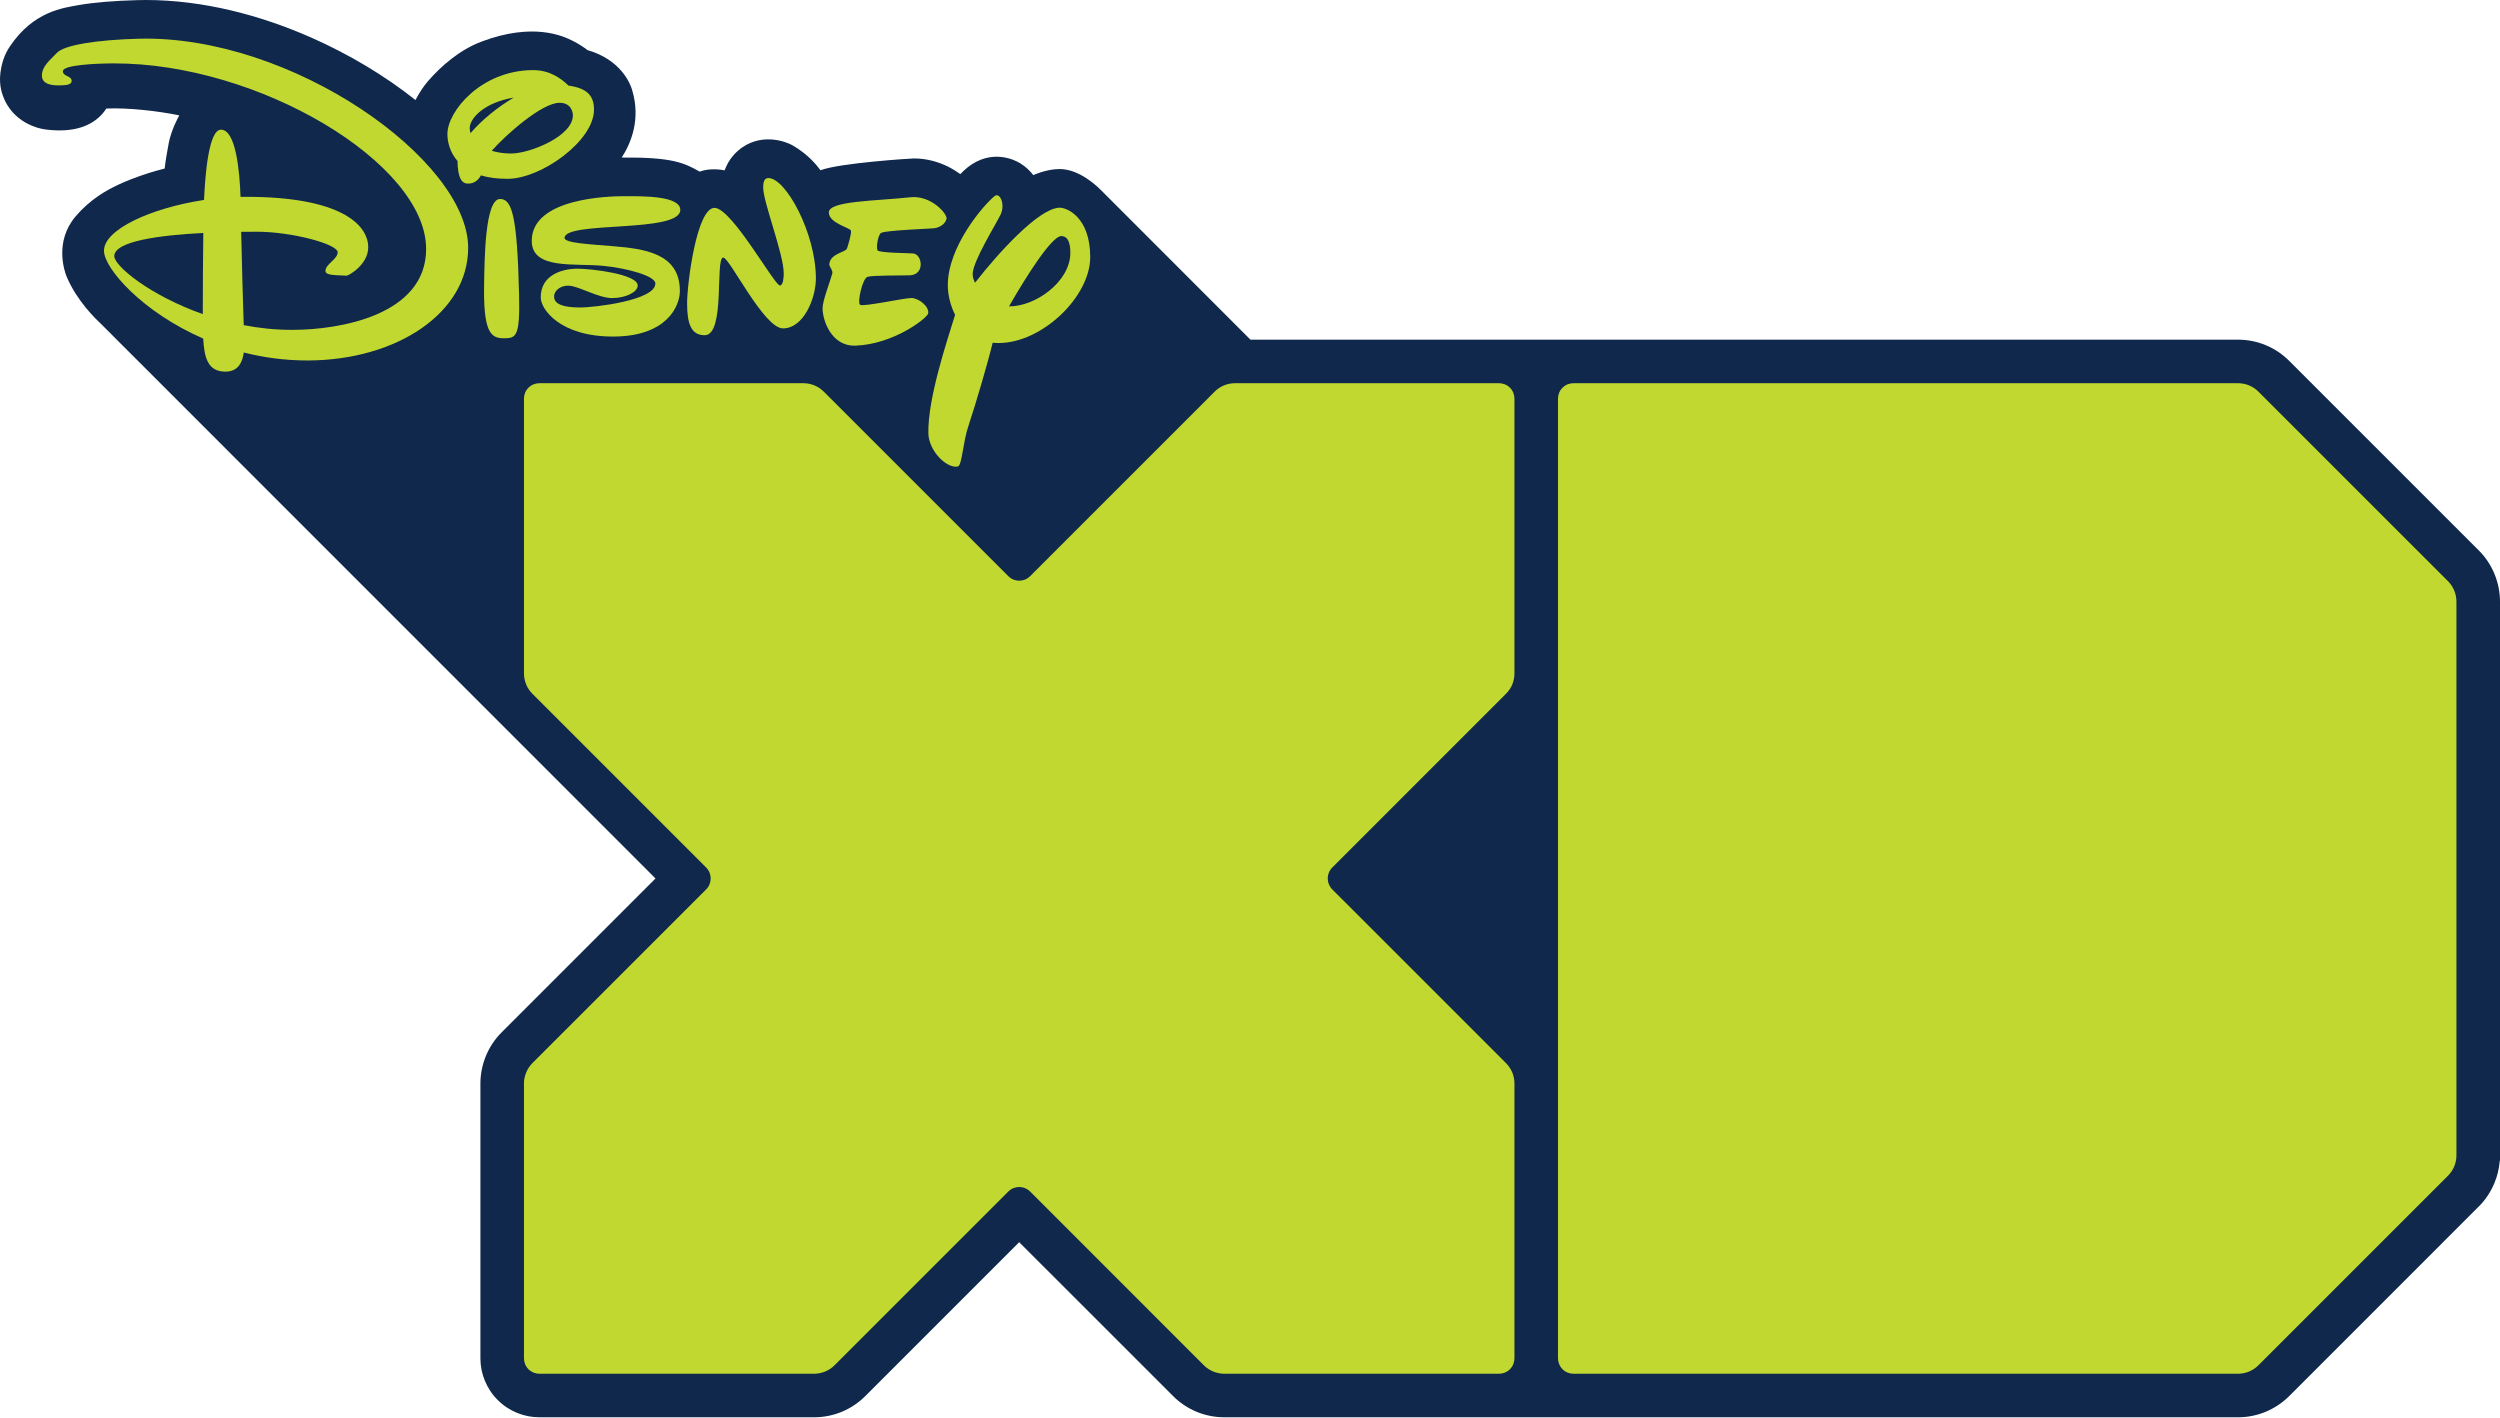
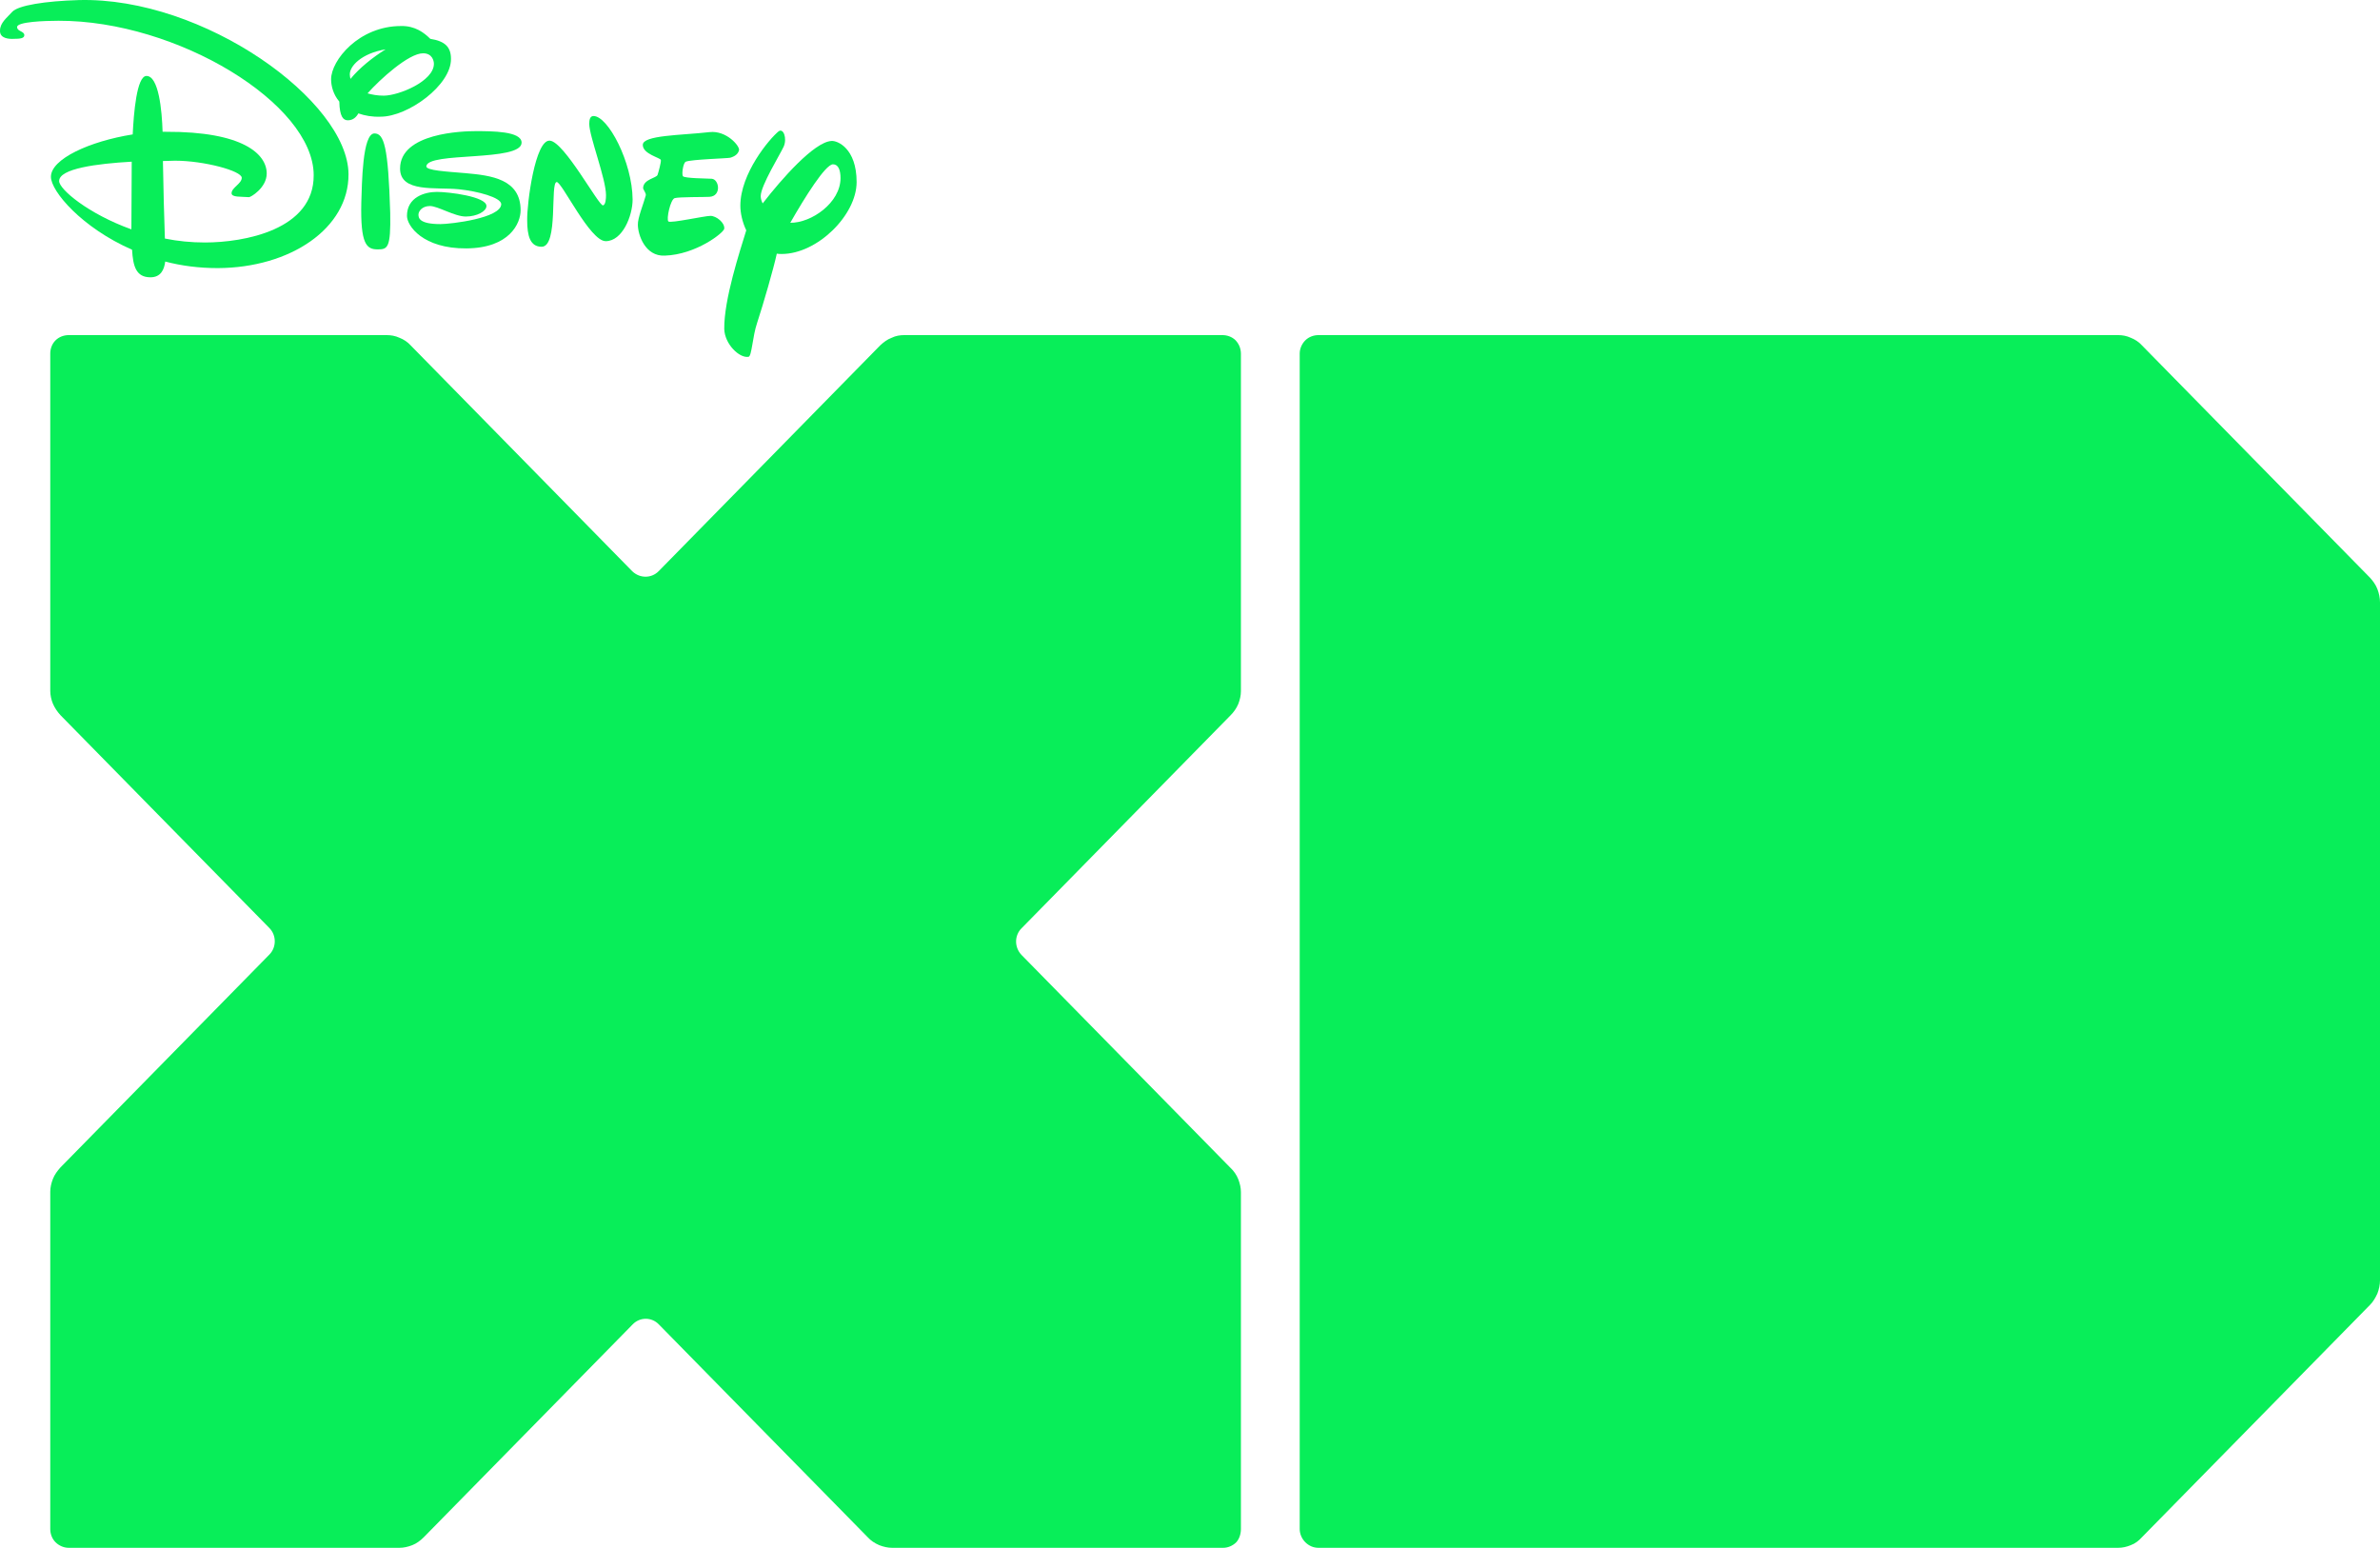
- <svg xmlns="http://www.w3.org/2000/svg" version="1.1" x="0px" y="0px" width="1024" height="580.51" viewBox="0 0 1000 566.904" enable-background="new 0 0 772 415" xml:space="preserve" id="svg4811">
-   <g data-rescale-wrap="1" transform="translate(0 0.000312)">
-     <defs id="defs4815" />
-     <g id="Layer_2" transform="matrix(1.389986,0,0,1.389986,-36.53884,-4.969512)">
-       <path d="m 744.129,168.74 c -1.042,-2.527 -2.531,-4.734 -4.297,-6.547 l -0.073,-0.073 -54.639,-54.635 c -1.896,-1.913 -4.215,-3.506 -6.828,-4.583 -2.469,-1.036 -5.07,-1.531 -7.577,-1.574 H 670.609 386.136 C 361.025,76.209 343.087,58.255 343.087,58.255 h -0.012 c -0.801,-0.806 -6.036,-6.045 -11.881,-6.037 -3.753,0 -7.535,1.735 -7.558,1.743 -0.853,-1.098 -1.997,-2.307 -3.722,-3.375 -1.721,-1.075 -8.246,-4.239 -15.112,1.099 -0.794,0.622 -1.466,1.291 -2.165,1.99 -1.085,-0.784 -2.276,-1.521 -3.608,-2.185 -2.657,-1.303 -5.963,-2.321 -9.775,-2.321 -0.743,0 -21.464,1.311 -26.844,3.403 -1.121,-1.493 -3.592,-4.624 -8.092,-7.196 -1.698,-0.961 -8.285,-3.569 -14.377,0.575 -1.879,1.285 -3.231,2.923 -4.057,4.339 -0.468,0.833 -0.813,1.61 -1.073,2.311 -0.574,-0.129 -4.096,-0.786 -7.181,0.358 -4.493,-2.535 -7.947,-4.183 -22.435,-4.045 2.473,-3.804 5.676,-10.863 2.952,-19.616 -0.562,-1.835 -3.305,-8.57 -12.789,-11.306 -1.179,-0.906 -2.555,-1.796 -4.143,-2.607 -3.104,-1.602 -11.634,-5.338 -26.239,0.116 -6.615,2.46 -11.893,7.292 -15.403,11.282 -1.51,1.718 -2.692,3.618 -3.718,5.581 C 137.146,25.447 126.946,19.296 115.89,14.406 101.069,7.87 84.7,3.595 68.24,3.575 67.402,3.575 66.554,3.587 65.709,3.619 59.405,3.793 53.293,4.244 48.726,5.073 44.392,5.877 35.93,6.844 29.15,16.898 c -0.703,1.054 -1.423,2.347 -1.921,3.899 -1.679,5.288 -0.708,8.566 -0.173,10.138 0.459,1.385 1.156,2.71 1.981,3.828 1.47,2.024 3.243,3.356 4.775,4.198 2.359,1.263 4.21,1.702 5.727,1.892 9.798,1.242 14.2,-2.307 16.161,-4.477 0.413,-0.457 0.813,-0.994 1.179,-1.57 6.335,-0.257 14.7,0.672 21.011,1.973 -0.35,0.557 -2.346,4.305 -3.045,7.973 -0.464,2.476 -0.9,4.926 -1.176,7.32 -1.006,0.253 -11.849,2.93 -19.003,7.837 -2.33,1.598 -4.485,3.437 -6.614,5.923 -6.183,7.269 -3.227,15.874 -2.528,17.492 2.991,6.951 8.187,11.924 10.109,13.748 l 159.287,159.303 -44.211,44.219 c -1.923,1.883 -3.503,4.219 -4.579,6.828 -1.03,2.482 -1.541,5.074 -1.592,7.598 v 0.094 79.386 c 0,4.281 1.689,8.684 4.975,11.953 3.258,3.281 7.645,4.971 11.933,4.971 h 79.361 0.09 c 2.532,-0.031 5.141,-0.549 7.645,-1.574 2.621,-1.098 4.94,-2.678 6.815,-4.584 l 44.224,-44.221 44.271,44.26 -0.044,-0.039 c 1.891,1.906 4.198,3.486 6.82,4.584 2.503,1.025 5.113,1.543 7.651,1.574 h 0.094 292.219 0.122 c 2.507,-0.041 5.098,-0.549 7.577,-1.574 2.613,-1.098 4.933,-2.678 6.828,-4.584 l 54.646,-54.65 0.065,-0.059 c 1.766,-1.812 3.255,-4.033 4.284,-6.539 0.843,-2.021 1.348,-4.148 1.519,-6.225 l 0.086,-0.312 v -160.78 c 0.002,-2.66 -0.526,-5.381 -1.59,-7.961" id="path4785" style="fill:#10284b" />
-       <path d="m 462.102,394.473 v -79.234 c -0.023,-1.018 -0.216,-2.027 -0.613,-3.018 -0.452,-1.059 -1.081,-1.977 -1.839,-2.734 l -49.982,-49.975 c -1.729,-1.742 -1.729,-4.545 0,-6.281 l 49.982,-49.987 c 0.758,-0.745 1.387,-1.646 1.839,-2.699 0.397,-1.019 0.602,-2.037 0.613,-3.064 v -79.199 c 0,-1.144 -0.429,-2.273 -1.294,-3.129 -0.864,-0.869 -1.992,-1.299 -3.128,-1.299 h -76.138 c -1.009,0.024 -2.036,0.213 -3.022,0.623 -1.049,0.437 -1.973,1.067 -2.723,1.832 l -53.083,53.081 c -1.729,1.728 -4.536,1.728 -6.257,-0.008 l -53.079,-53.073 c -0.762,-0.764 -1.663,-1.395 -2.724,-1.827 -0.999,-0.415 -2.024,-0.604 -3.019,-0.627 h -76.146 c -1.131,0 -2.256,0.431 -3.125,1.299 -0.868,0.855 -1.292,1.985 -1.292,3.117 v 79.211 c 0.02,1.028 0.216,2.046 0.632,3.064 0.424,1.053 1.069,1.955 1.82,2.699 l 49.981,49.987 v 0.008 c 1.733,1.729 1.733,4.531 0,6.273 l -49.981,49.975 c -0.75,0.76 -1.396,1.676 -1.82,2.734 -0.417,0.99 -0.613,2.012 -0.632,3.018 v 79.234 c 0.003,1.121 0.436,2.262 1.292,3.133 0.869,0.854 1.994,1.293 3.125,1.293 H 260.7 c 1.019,-0.027 2.052,-0.225 3.042,-0.633 1.065,-0.439 1.973,-1.057 2.731,-1.828 l 49.982,-49.973 c 1.721,-1.738 4.528,-1.738 6.269,-0.012 l 49.97,49.984 c 0.766,0.771 1.678,1.389 2.731,1.828 0.991,0.408 2.028,0.605 3.051,0.633 h 79.203 c 1.136,0 2.264,-0.439 3.128,-1.297 0.866,-0.868 1.295,-2.008 1.295,-3.129" id="path4787" style="fill:#c1d831" />
-       <path d="m 670.482,398.895 c 1.011,-0.023 2.032,-0.215 3.019,-0.623 1.05,-0.439 1.969,-1.062 2.724,-1.834 l 54.615,-54.607 c 0.704,-0.742 1.293,-1.6 1.709,-2.596 0.43,-1.064 0.634,-2.139 0.634,-3.199 V 176.712 c 0,-1.067 -0.204,-2.15 -0.634,-3.191 -0.416,-0.998 -1.005,-1.863 -1.709,-2.608 l -54.615,-54.604 c -0.755,-0.764 -1.674,-1.399 -2.724,-1.83 -0.986,-0.415 -2.008,-0.602 -3.019,-0.625 H 479.061 c -1.139,0 -2.268,0.431 -3.129,1.301 -0.859,0.849 -1.292,1.983 -1.3,3.111 v 276.206 c 0.008,1.125 0.44,2.256 1.3,3.133 0.861,0.857 1.99,1.289 3.129,1.289 h 191.421 z" id="path4789" style="fill:#c1d831" />
-       <path d="m 304.782,51.696 c 0.008,0 0.02,-0.012 0.02,-0.012 0.008,-0.008 0.016,-0.012 0.031,-0.03 z" id="path4791" style="fill:#c1d831" />
-       <path d="M 66.052,14.718 C 54.257,15.049 44.765,16.5 42.647,18.8 c -1.855,2.009 -4.233,3.703 -4.3,6.46 -0.063,2.665 3.074,2.907 4.96,2.886 1.887,0 3.611,-0.157 3.596,-1.28 0,-1.549 -2.515,-1.223 -2.515,-2.817 0,-1.804 9.74,-2.227 14.609,-2.23 41.763,-0.119 89.843,28.784 89.917,53.32 0.067,19.067 -24.753,23.355 -38.442,23.359 -4.846,0.02 -9.578,-0.479 -14.047,-1.352 -0.212,-6.066 -0.562,-18.792 -0.734,-26.854 1.588,-0.028 3.054,-0.032 4.327,-0.032 10.137,-0.038 23.441,3.541 23.445,5.915 0,2.001 -3.521,3.41 -3.521,5.35 0.016,1.448 3.273,1.17 6.08,1.385 0.515,0.047 6.249,-3.172 6.23,-8.179 -0.016,-6.709 -8.372,-14.621 -35.566,-14.513 -0.369,0 -0.774,0 -1.178,0.008 -0.256,-7.497 -1.36,-19.343 -5.636,-19.329 -3.529,0.012 -4.56,13.043 -4.866,20.219 -15.256,2.305 -28.819,8.508 -28.796,14.621 0,5.007 10.911,17.584 28.554,25.271 0.311,5.65 1.403,9.53 6.414,9.51 3.647,0 4.877,-2.689 5.263,-5.507 5.719,1.462 11.894,2.308 18.477,2.299 25.598,-0.089 46.158,-13.756 46.09,-32.516 C 160.945,49.634 110.225,13.497 66.052,14.718 M 59.178,77.299 C 59.17,72.924 72.482,71.258 84.792,70.61 84.721,77.491 84.619,87.36 84.643,93.966 69.495,88.621 59.186,80.133 59.178,77.299" id="path4793" style="fill:#c1d831" />
-       <path d="m 170.177,60.832 c -4.334,0.039 -4.441,17.474 -4.567,23.853 -0.318,14.524 1.851,16.251 5.7,16.232 3.479,-0.008 4.657,-0.431 4.355,-12.581 -0.54,-23.054 -2.123,-27.504 -5.488,-27.504" id="path4795" style="fill:#c1d831" />
-       <path d="m 172.426,55.034 c 9.585,-0.035 24.839,-10.906 24.795,-19.937 0,-4.069 -2.09,-6.154 -7.33,-6.885 -2.19,-2.119 -5.44,-4.481 -10.243,-4.458 -14.946,0.042 -24.627,11.923 -24.611,18.378 0.008,2.409 0.766,5.315 2.909,7.774 0.086,5.149 1.335,6.509 3.019,6.509 1.878,0 3.014,-1.087 3.706,-2.37 2.134,0.636 4.689,1.011 7.755,0.989 m 0.994,-7.283 c -2.212,0 -4.068,-0.303 -5.632,-0.786 4.24,-4.773 14.467,-13.796 19.506,-13.81 3.282,0 3.852,2.606 3.852,3.612 0.011,6.024 -12.376,10.962 -17.726,10.984 m 0.704,-16.086 c -4.579,2.699 -9.252,6.471 -12.427,10.226 -0.153,-0.499 -0.236,-0.975 -0.236,-1.429 -0.001,-2.895 4.248,-7.407 12.663,-8.797" id="path4797" style="fill:#c1d831" />
-       <path d="m 222.058,63.981 c -0.027,-4.028 -10.36,-3.965 -16.2,-3.949 -4.391,0.012 -26.581,0.516 -26.55,12.891 0.047,8.379 12.447,6.315 20.689,7.168 6.717,0.669 14.869,2.865 14.888,5.062 0.008,4.919 -17.769,6.899 -21.432,6.908 -7.547,0.02 -7.711,-2.173 -7.711,-3.28 -0.012,-1.09 1.258,-2.995 4.064,-2.995 2.833,-0.02 8.666,3.595 12.671,3.568 4.005,-0.02 7.338,-1.783 7.326,-3.61 0,-3.271 -13.296,-4.858 -17.408,-4.848 -4.328,0.02 -10.538,1.797 -10.498,8.281 0,3.357 5.514,11.306 20.96,11.249 15.257,-0.051 19.094,-8.7 19.078,-13.173 -0.032,-10.838 -10.298,-12.085 -19.263,-12.834 -6.717,-0.562 -13.949,-0.896 -13.925,-2.378 0.056,-4.968 33.318,-1.304 33.311,-8.06" id="path4799" style="fill:#c1d831" />
-       <path d="m 247.4,54.812 c -1.258,0 -1.489,1.32 -1.489,2.731 0.012,4.27 5.883,19.014 5.911,24.681 0,1.175 -0.118,3.276 -1.033,3.513 -1.411,0.422 -13.666,-21.955 -18.751,-22.341 -5.255,-0.365 -8.034,21.955 -8.022,27.469 0.008,5.504 0.983,9.201 5.058,9.179 6.049,-0.008 2.916,-22.347 5.357,-22.347 1.812,0 11.693,20.404 17.183,20.381 5.979,-0.004 9.472,-8.738 9.464,-14.42 -0.024,-12.997 -8.651,-28.87 -13.678,-28.846" id="path4801" style="fill:#c1d831" />
-       <path d="m 288.531,89.338 c -2.122,0 -13.988,2.631 -14.774,1.931 -0.783,-0.726 0.704,-7.554 2.177,-8.034 1.49,-0.475 10.765,-0.35 12.259,-0.438 4.335,-0.238 3.518,-6.063 0.849,-6.287 -1.339,-0.118 -9.75,-0.13 -10.223,-0.895 -0.459,-0.776 0.153,-4.655 1.077,-5.046 1.934,-0.803 14.688,-1.148 15.643,-1.372 1.564,-0.411 2.75,-1.255 3.125,-2.614 0.389,-1.351 -4.422,-6.902 -10.38,-6.242 -10.23,1.1 -23.479,1.038 -23.479,4.355 0,3.156 6.217,4.408 6.367,5.273 0.173,0.857 -0.801,4.102 -1.147,5.119 -0.39,1.103 -4.811,1.421 -5.09,4.475 -0.083,0.709 1.092,1.8 0.873,2.677 -0.696,2.572 -2.818,7.869 -2.807,10.062 0,3.425 2.508,10.971 9.457,10.738 10.974,-0.358 20.811,-8 20.956,-9.333 0.233,-2.011 -2.761,-4.369 -4.883,-4.369" id="path4803" style="fill:#c1d831" />
-       <path d="m 331.053,63.344 c -5.982,0.331 -17.486,13.019 -24.183,21.597 -0.425,-0.874 -0.677,-1.722 -0.677,-2.491 -0.012,-3.634 6.8,-14.474 8.069,-17.189 1.329,-2.809 -0.181,-6.553 -1.823,-5.208 -3.208,2.619 -13.441,14.541 -13.398,25.653 0,2.516 0.667,5.615 2.094,8.468 -2.291,7.446 -7.873,24.002 -7.692,34.048 0.091,5.169 5.354,10.274 8.486,9.594 1.21,-0.265 1.461,-7.066 3.045,-11.667 2.209,-6.652 5.751,-18.768 6.97,-23.942 0.585,0.043 1.151,0.089 1.768,0.085 12.491,-0.042 26.365,-13.36 26.313,-24.829 -0.027,-11.473 -6.834,-14.25 -8.972,-14.119 m -14.397,28.387 c 5,-8.717 12.334,-20.265 15.033,-20.211 1.902,0.012 2.606,1.909 2.618,4.735 0.02,8.518 -10.278,15.608 -17.651,15.476" id="path4805" style="fill:#c1d831" />
-     </g>
-     <g id="Layer_3" display="none" style="display:none" transform="translate(0,151.904)">
-       <path display="inline" d="m 524.213,255.707 v 0 l -35.947,-35.951 h -0.009 c -0.113,-0.1 -0.266,-0.186 -0.451,-0.186 -0.346,0 -0.637,0.275 -0.648,0.648 v 72.33 c 0.012,0.354 0.303,0.629 0.648,0.629 0.186,0 0.338,-0.062 0.451,-0.178 l 35.96,-35.965 c 0.361,-0.368 0.361,-0.958 -0.004,-1.327" id="path4808" style="display:inline;fill:#10284b" />
-     </g>
+ <svg xmlns="http://www.w3.org/2000/svg" version="1.1" id="Layer_1" x="0px" y="0px" viewBox="0 0 724.603 471.223" enable-background="new 0 0 725 472" xml:space="preserve" width="1024" height="665.927">
+   <g data-rescale-wrap="1" transform="translate(0 -0.000006)">
+     <defs id="defs23" />
+     <path d="m 24.003,0.023 c -10.2,0.3 -18.5,1.6 -20.3,3.6 -1.6,1.8 -3.7,3.3 -3.7,5.7 -0.1,2.4 2.7,2.6 4.3,2.5 1.6,0 3.1,-0.1 3.1,-1.1 0,-1.3 -2.2,-1.1 -2.2,-2.5 0,-1.6 8.4,-1.9 12.6,-1.9 36.1,-0.1 77.7,25.3 77.7,47 0.1,16.7 -21.3,20.5 -33.1,20.5 -4.2,0 -8.3,-0.4 -12.2,-1.2 -0.2,-5.3 -0.5,-16.5 -0.6,-23.6 1.4,0 2.6,-0.1 3.7,-0.1 8.8,0 20.3,3.1 20.3,5.2 0,1.8 -3.1,3 -3.1,4.7 0,1.3 2.8,1 5.3,1.2 0.4,0.1 5.4,-2.8 5.4,-7.2 0,-5.9 -7.2,-12.8 -30.7,-12.7 l -1,0 c -0.2,-6.6 -1.2,-17 -4.9,-17 -3,0 -3.9,11.5 -4.2,17.8 -13.2,2.1 -24.9,7.5 -24.9,12.9 0,4.4 9.4,15.5 24.7,22.2 0.3,5 1.2,8.4 5.6,8.4 3.2,0 4.2,-2.4 4.5,-4.8 4.9,1.3 10.3,2 16,2 22.1,-0.1 39.9,-12.1 39.8,-28.6 -0.1,-22.2 -44,-54 -82.1,-53 m -6,55.1 c 0,-3.8 11.5,-5.3 22.1,-5.9 0,6.1 -0.1,14.8 -0.1,20.6 -13.1,-4.7 -22,-12.2 -22,-14.7" id="path3" style="fill:#08ee59" />
+     <path d="m 114.003,40.623 c -3.7,0 -3.8,15.4 -4,21 -0.3,12.8 1.6,14.3 5,14.3 3,0 4,-0.4 3.8,-11.1 -0.6,-20.3 -1.9,-24.2 -4.8,-24.2" id="path5" style="fill:#08ee59" />
+     <path d="m 115.903,35.523 c 8.3,0 21.5,-9.6 21.4,-17.6 0,-3.6 -1.8,-5.4 -6.3,-6.1 -1.9,-1.9 -4.7,-4 -8.9,-3.9 -12.9,0 -21.3,10.5 -21.3,16.2 0,2.1 0.7,4.7 2.5,6.8 0.1,4.6 1.2,5.7 2.6,5.7 1.6,0 2.6,-1 3.2,-2.1 2,0.7 4.2,1.1 6.8,1 m 0.9,-6.4 c -1.9,0 -3.5,-0.3 -4.9,-0.7 3.7,-4.2 12.5,-12.2 16.9,-12.2 2.8,0 3.3,2.3 3.3,3.2 0,5.3 -10.7,9.7 -15.3,9.7 m 0.6,-14.1 c -3.9,2.4 -8,5.7 -10.7,9 -0.1,-0.4 -0.2,-0.9 -0.2,-1.3 -0.1,-2.6 3.6,-6.5 10.9,-7.7" id="path7" style="fill:#08ee59" />
+     <path d="m 158.803,43.423 c 0,-3.5 -9,-3.5 -14,-3.5 -3.8,0 -23,0.5 -23,11.4 0,7.4 10.8,5.6 17.9,6.3 5.8,0.6 12.8,2.5 12.9,4.5 0,4.3 -15.4,6.1 -18.5,6.1 -6.5,0 -6.7,-1.9 -6.7,-2.9 0,-1 1.1,-2.6 3.5,-2.6 2.4,0 7.5,3.2 10.9,3.2 3.4,0 6.3,-1.6 6.3,-3.2 0,-2.9 -11.5,-4.3 -15.1,-4.3 -3.7,0 -9.1,1.6 -9.1,7.3 0,3 4.8,10 18.1,9.9 13.2,-0.1 16.5,-7.7 16.5,-11.6 0,-9.5 -8.9,-10.6 -16.7,-11.3 -5.8,-0.5 -12.1,-0.8 -12,-2.1 0.3,-4.5 29,-1.3 29,-7.2" id="path9" style="fill:#08ee59" />
+     <path d="m 180.703,35.323 c -1.1,0 -1.3,1.2 -1.3,2.4 0,3.8 5.1,16.7 5.1,21.7 0,1 -0.1,2.9 -0.9,3.1 -1.2,0.4 -11.8,-19.4 -16.2,-19.7 -4.5,-0.4 -7,19.3 -6.9,24.2 0,4.8 0.9,8.1 4.4,8.1 5.2,0 2.5,-19.7 4.6,-19.7 1.6,0 10.1,18 14.9,18 5.1,0 8.2,-7.7 8.2,-12.7 -0.1,-11.4 -7.5,-25.4 -11.9,-25.4" id="path11" style="fill:#08ee59" />
+     <path d="m 216.303,65.723 c -1.8,0 -12.1,2.3 -12.8,1.7 -0.7,-0.6 0.6,-6.7 1.9,-7.1 1.3,-0.4 9.3,-0.3 10.6,-0.4 3.7,-0.2 3,-5.3 0.7,-5.5 -1.2,-0.1 -8.4,-0.1 -8.8,-0.8 -0.4,-0.7 0.1,-4.1 0.9,-4.4 1.7,-0.7 12.7,-1 13.5,-1.2 1.4,-0.4 2.4,-1.1 2.7,-2.3 0.3,-1.2 -3.8,-6.1 -9,-5.5 -8.8,1 -20.3,0.9 -20.3,3.9 0,2.8 5.4,3.9 5.5,4.6 0.1,0.7 -0.7,3.6 -1,4.5 -0.3,1 -4.2,1.3 -4.4,3.9 -0.1,0.6 1,1.6 0.8,2.4 -0.6,2.3 -2.5,6.9 -2.4,8.9 0,3 2.2,9.7 8.2,9.4 9.5,-0.3 18,-7 18.1,-8.2 0.2,-1.8 -2.4,-3.9 -4.2,-3.9" id="path13" style="fill:#08ee59" />
+     <path d="m 253.103,42.923 c -5.2,0.3 -15.1,11.5 -20.9,19 -0.4,-0.8 -0.6,-1.5 -0.6,-2.2 0,-3.2 5.9,-12.7 7,-15.1 1.1,-2.5 -0.1,-5.8 -1.6,-4.6 -2.8,2.3 -11.6,12.8 -11.6,22.6 0,2.2 0.6,5 1.8,7.5 -2,6.5 -6.8,21.1 -6.7,30 0.1,4.6 4.6,9 7.4,8.5 1,-0.2 1.2,-6.2 2.6,-10.3 1.9,-5.8 5,-16.5 6,-21.1 0.5,0.1 1,0.1 1.5,0.1 10.8,0 22.8,-11.8 22.8,-21.9 0,-10.3 -5.9,-12.7 -7.7,-12.5 m -12.5,24.9 c 4.4,-7.7 10.7,-17.8 13,-17.8 1.6,0 2.3,1.7 2.3,4.2 0,7.5 -8.9,13.7 -15.3,13.6" id="path15" style="fill:#08ee59" />
+     <path d="m 377.803,465.523 0,-102.6 c 0,-1.3 -0.3,-2.6 -0.8,-3.9 -0.5,-1.3 -1.4,-2.6 -2.4,-3.5 l -63.6,-64.8 c -2.2,-2.3 -2.2,-5.9 0,-8.1 l 63.6,-64.8 c 1,-1 1.8,-2.1 2.4,-3.5 0.5,-1.3 0.8,-2.6 0.8,-3.9 l 0,-102.7 c 0,-1.5 -0.5,-2.9 -1.6,-4.1 -1.1,-1.1 -2.6,-1.6 -4,-1.6 l -96.9,0 c -1.3,0 -2.6,0.2 -3.8,0.8 -1.4,0.5 -2.5,1.4 -3.5,2.3 l -67.5,68.8 c -2.2,2.2 -5.7,2.2 -8,0 l -67.5,-68.8 c -0.9,-1 -2.1,-1.8 -3.4,-2.3 -1.3,-0.6 -2.6,-0.8 -3.9,-0.8 l -96.8,0 c -1.4,0 -2.9,0.5 -4,1.6 -1.1,1.1 -1.6,2.6 -1.6,4 l 0,102.7 c 0,1.3 0.3,2.7 0.8,3.9 0.6,1.4 1.4,2.5 2.3,3.5 l 63.6,64.8 c 2.2,2.2 2.2,5.9 0,8.1 l -63.6,64.8 c -0.9,1 -1.8,2.2 -2.3,3.5 -0.5,1.3 -0.8,2.6 -0.8,3.9 l 0,102.7 c 0,1.4 0.5,2.9 1.6,4 1.1,1.1 2.6,1.7 4,1.7 l 100.7,0 c 1.3,0 2.6,-0.3 3.9,-0.8 1.3,-0.5 2.5,-1.4 3.5,-2.4 l 63.6,-64.8 c 2.2,-2.3 5.8,-2.3 8,0 l 63.6,64.8 c 0.9,1 2.1,1.8 3.5,2.4 1.3,0.5 2.6,0.8 3.9,0.8 l 100.8,0 c 1.4,0 2.9,-0.6 4,-1.7 0.9,-1 1.4,-2.5 1.4,-4" id="path17" style="fill:#08ee59" />
+     <path d="m 644.903,471.223 c 1.3,0 2.6,-0.3 3.8,-0.8 1.4,-0.5 2.5,-1.4 3.4,-2.4 l 69.5,-70.8 c 0.9,-0.9 1.6,-2.1 2.2,-3.4 0.5,-1.3 0.8,-2.7 0.8,-4.1 l 0,-206.3 c 0,-1.4 -0.3,-2.8 -0.8,-4.1 -0.5,-1.3 -1.3,-2.4 -2.2,-3.4 l -69.5,-70.8 c -0.9,-1 -2.1,-1.8 -3.4,-2.3 -1.3,-0.6 -2.6,-0.8 -3.8,-0.8 l -243.5,0 c -1.4,0 -2.9,0.5 -4,1.6 -1.1,1.1 -1.7,2.6 -1.7,4 l 0,357.9 c 0,1.4 0.6,2.9 1.7,4 1.1,1.1 2.5,1.7 4,1.7 l 243.5,0 0,0 z" id="path19" style="fill:#08ee59" />
  </g>
</svg>
